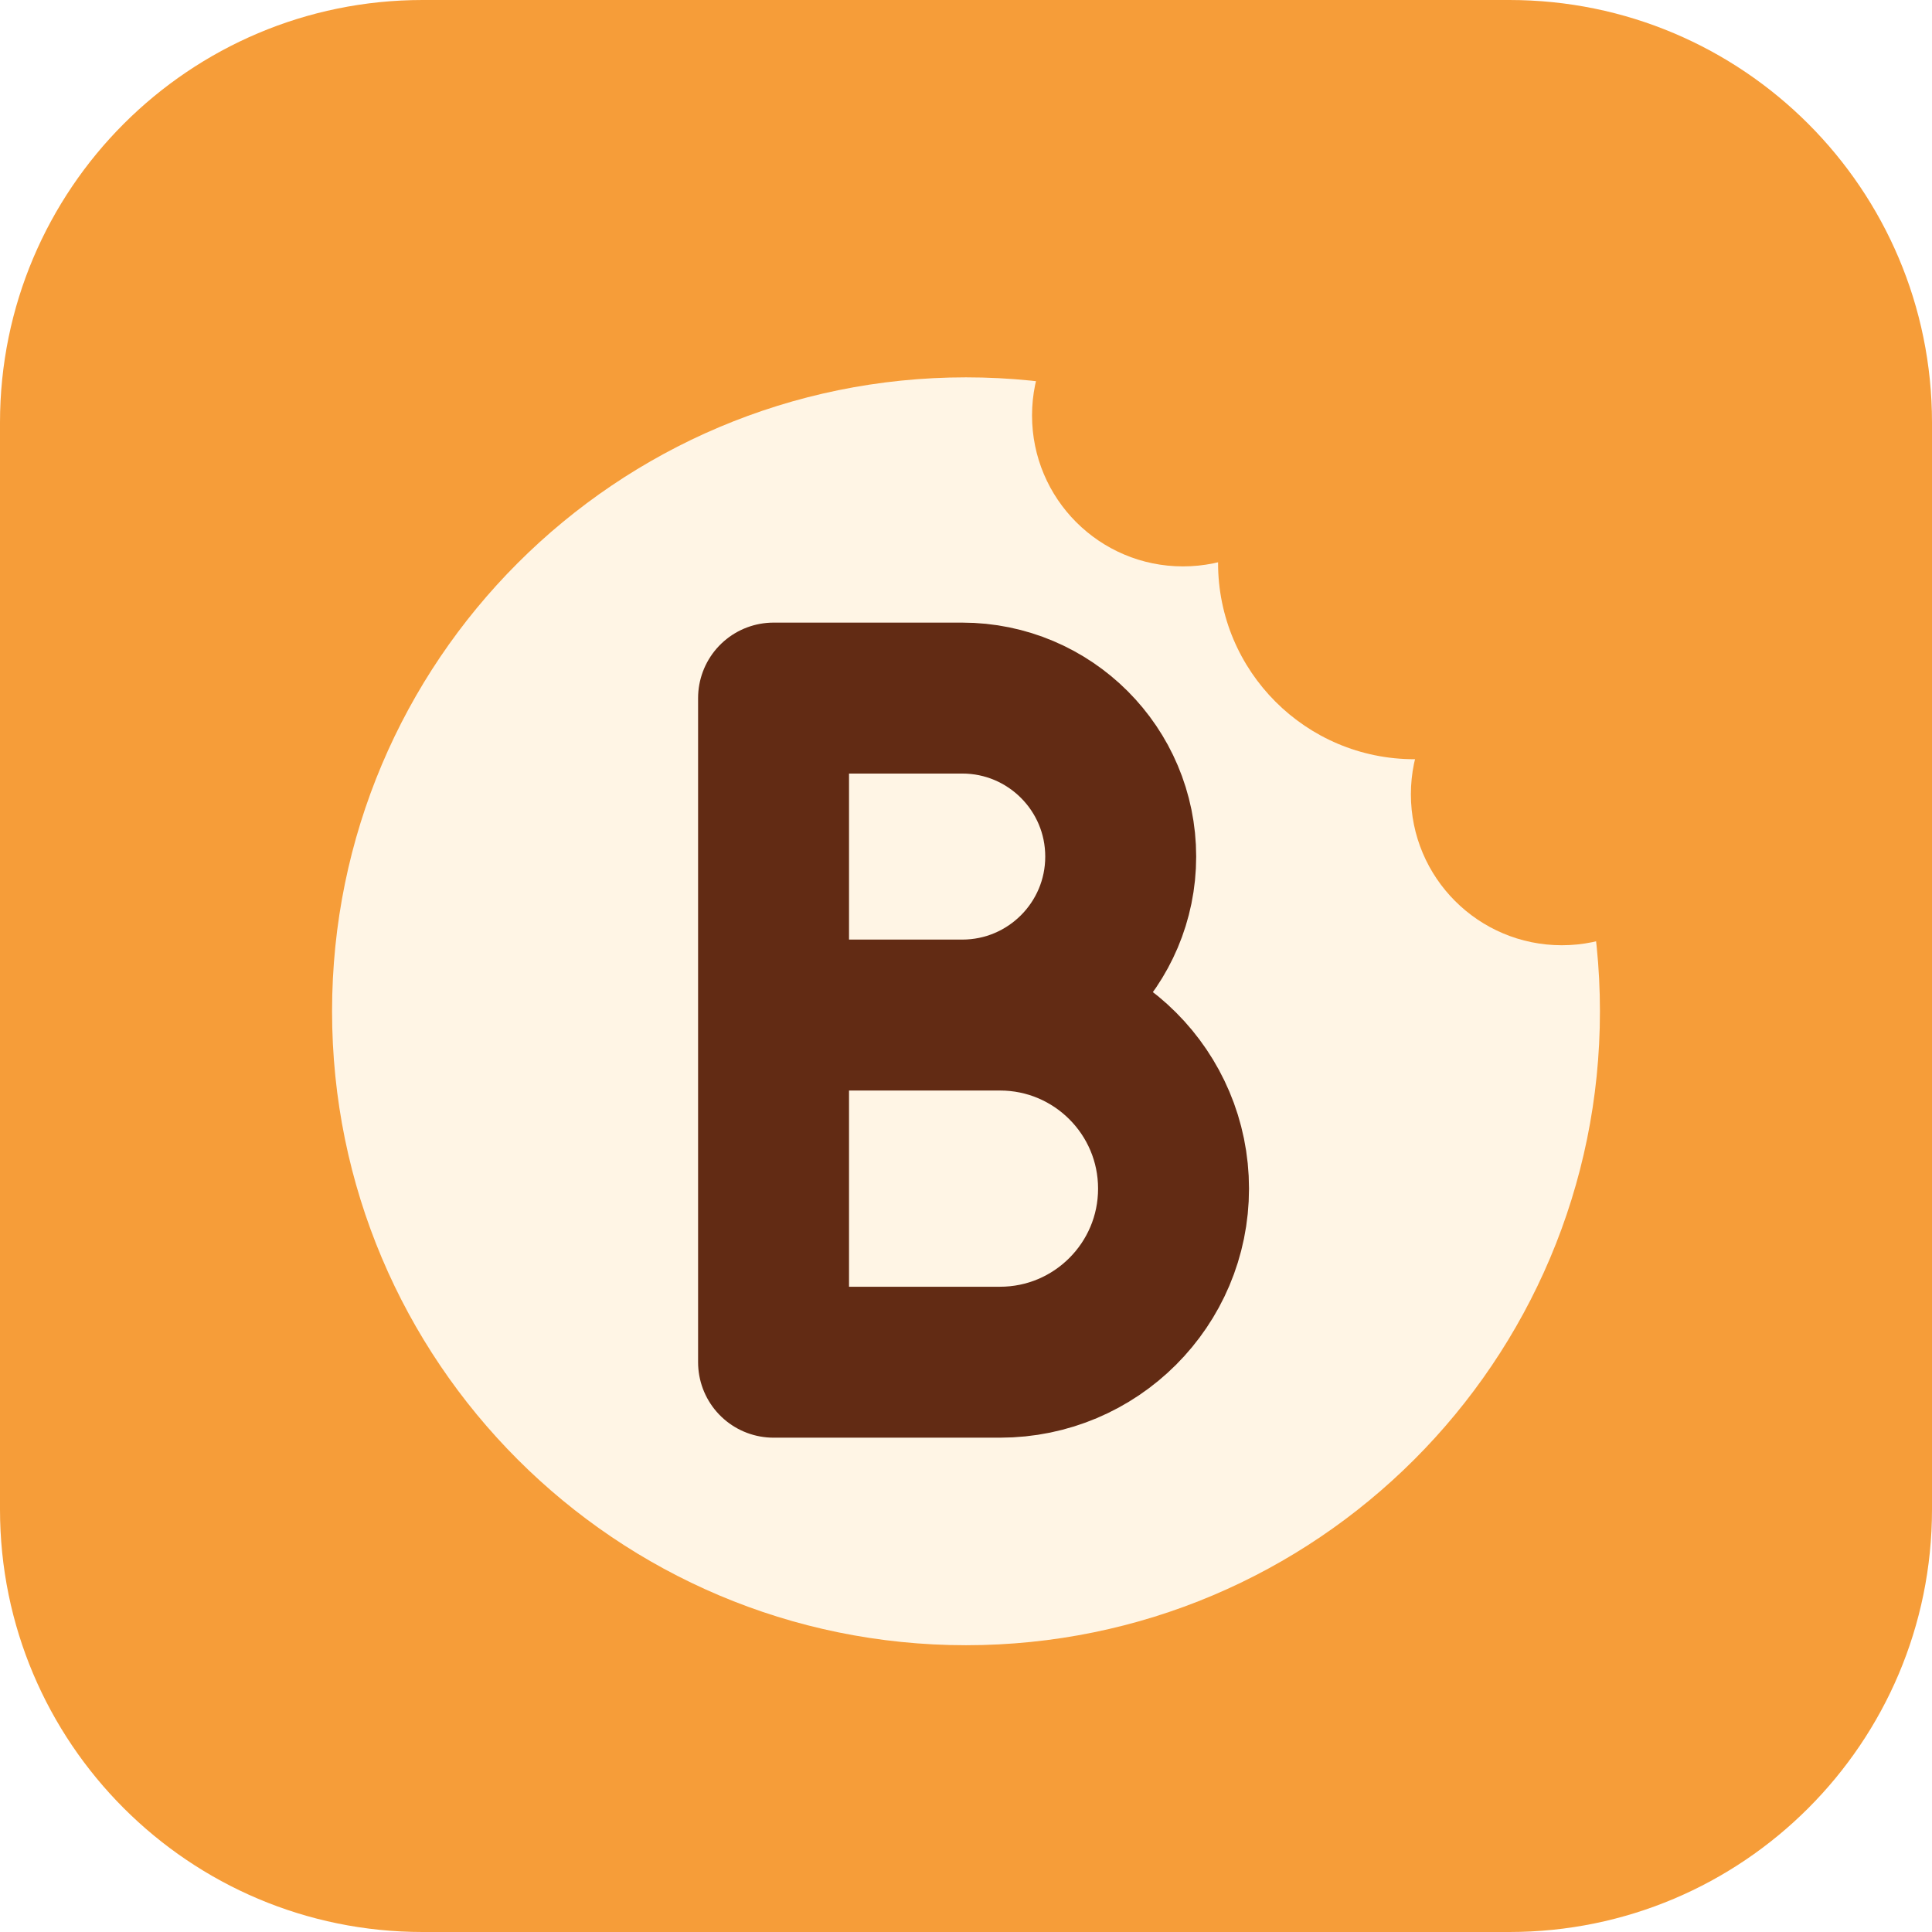
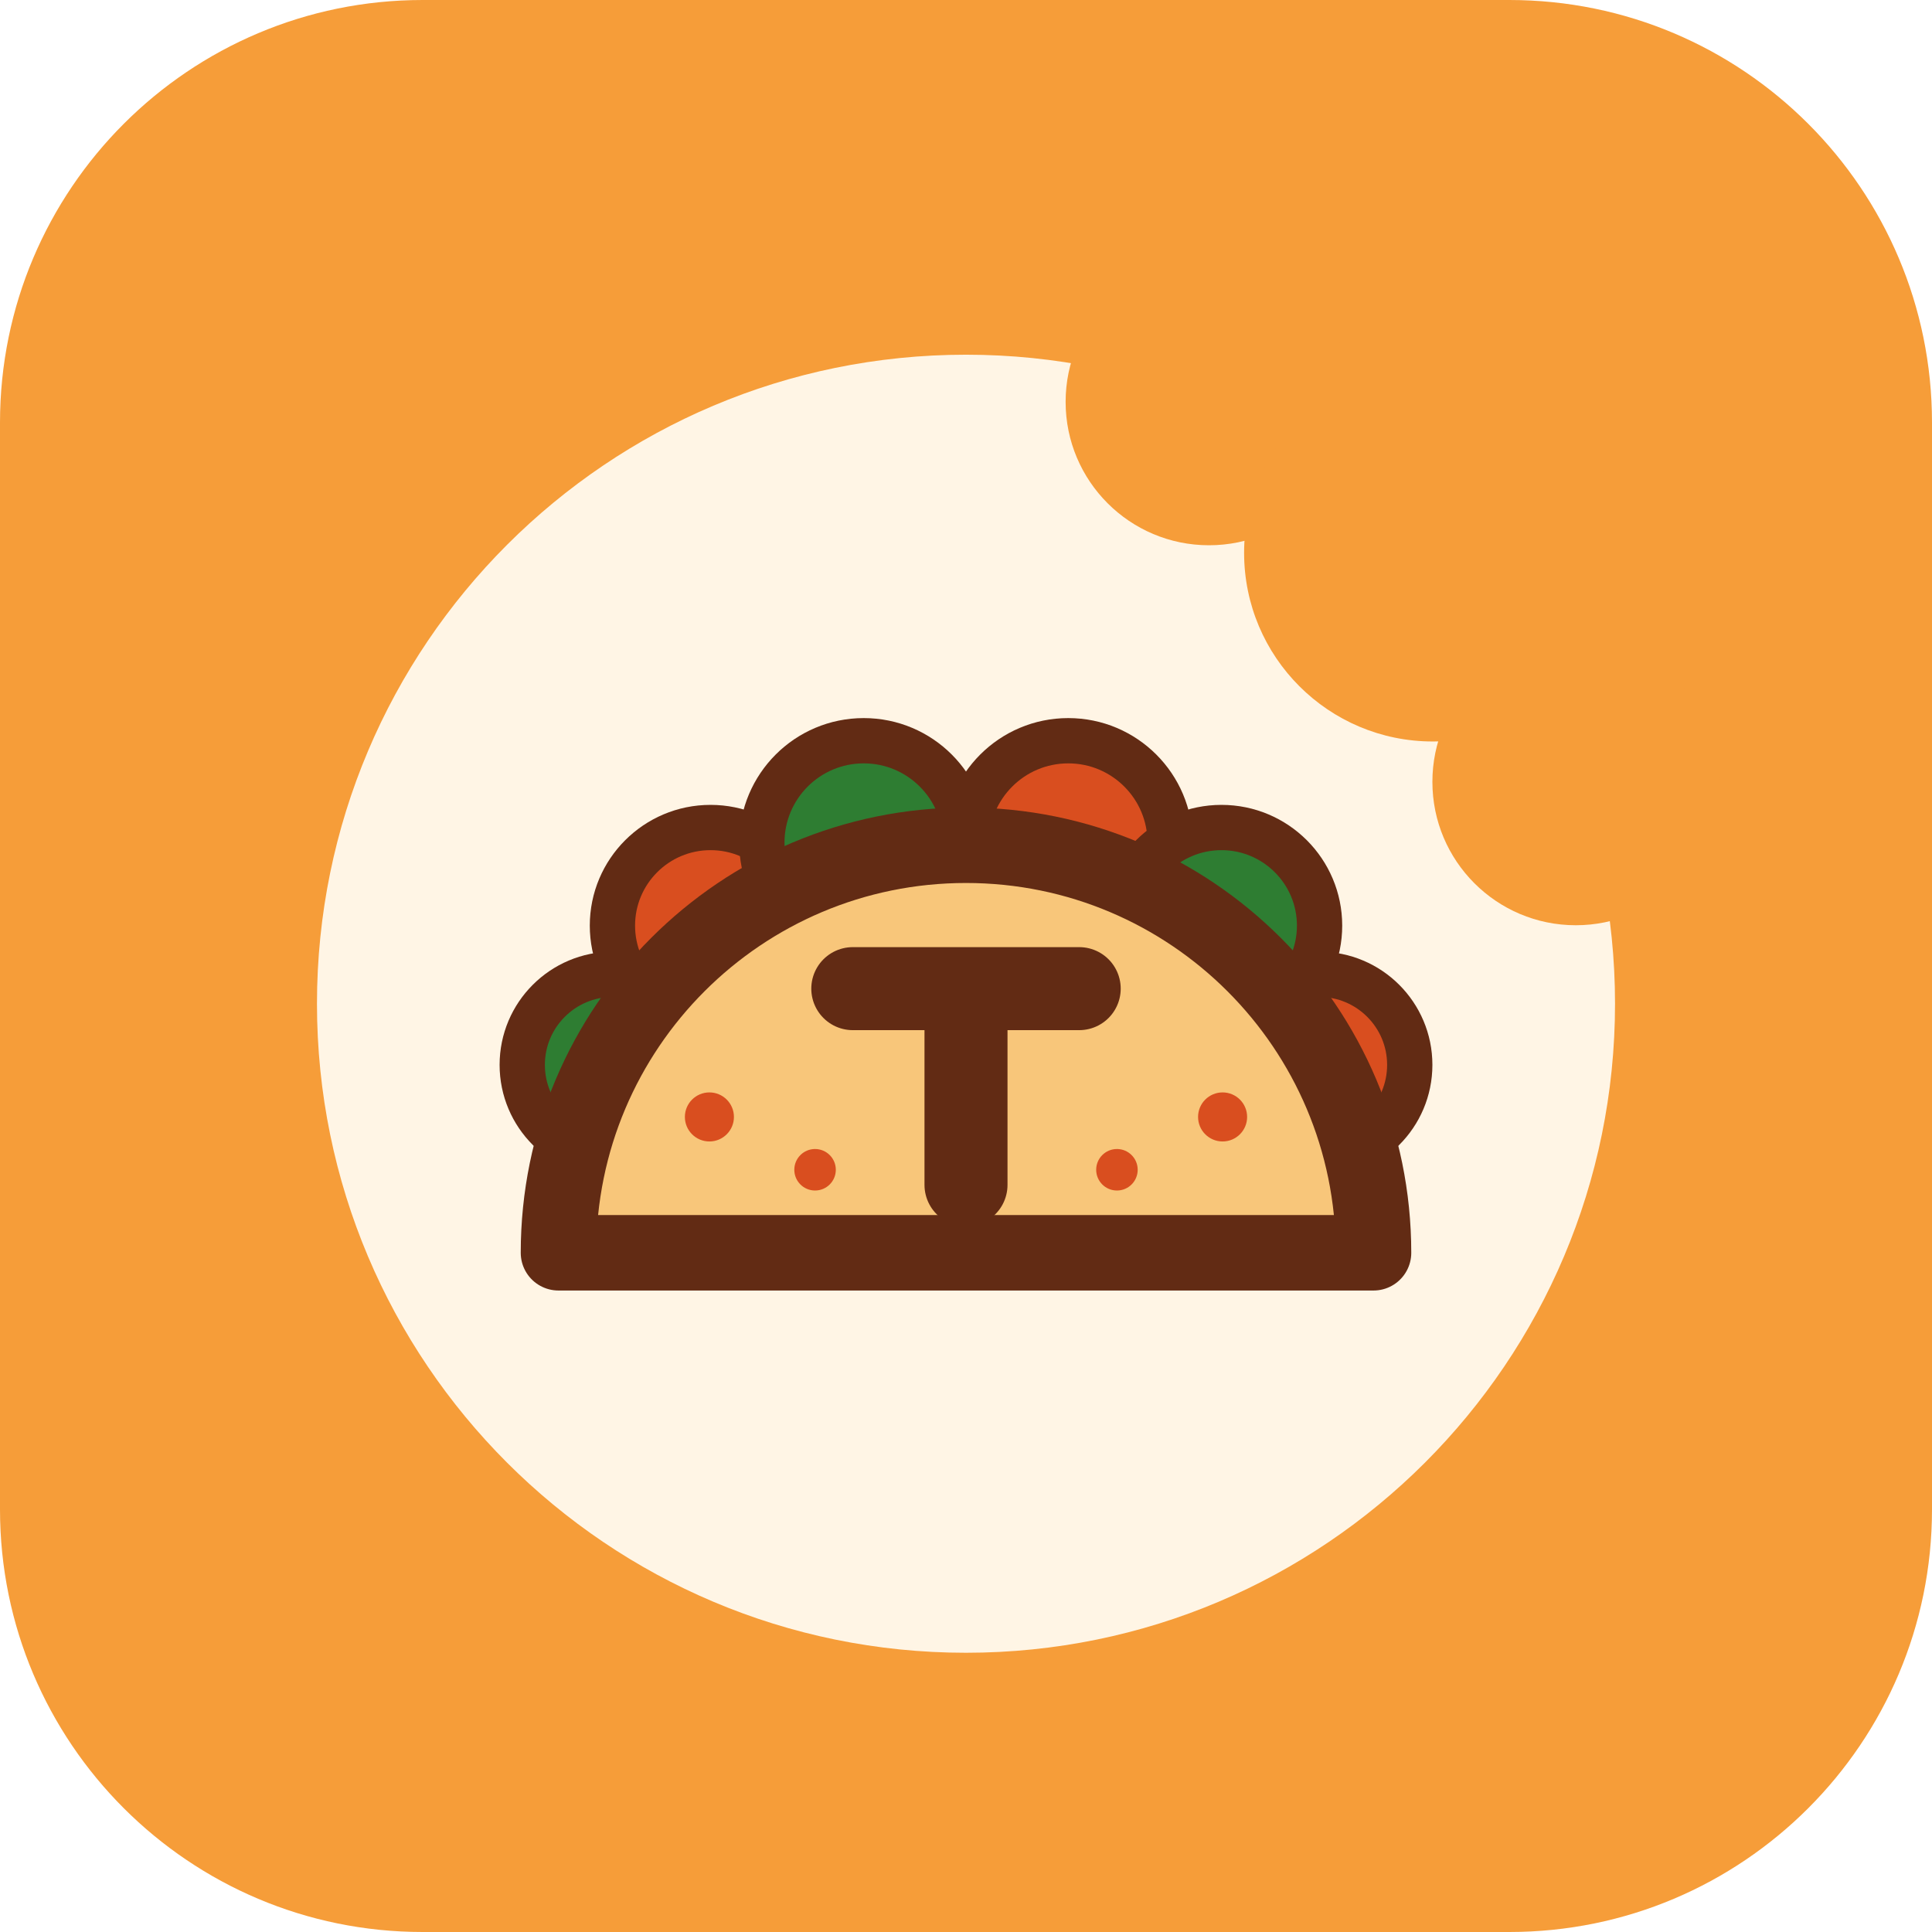
<svg xmlns="http://www.w3.org/2000/svg" width="512" height="512" viewBox="0 0 512 512">
  <rect width="512" height="512" rx="112" fill="#F69D39" />
-   <circle cx="256" cy="268" r="168" fill="#FFF5E5" />
-   <circle cx="313.5" cy="110.1" r="40" fill="#F69D39" />
-   <circle cx="374.8" cy="149.2" r="52" fill="#F69D39" />
-   <circle cx="413.9" cy="210.5" r="40" fill="#F69D39" />
-   <path d="M205 185 V361 M205 185 H255 A42 42 0 0 1 255 269 H205 M205 269 H265 A46 46 0 0 1 265 361 H205" fill="none" stroke="#622B14" stroke-width="40" stroke-linecap="round" stroke-linejoin="round" />
+   <circle cx="256" cy="266" r="172" fill="#FFF5E5" />
+   <circle cx="320.4" cy="106.5" r="38" fill="#F69D39" />
+   <circle cx="379.7" cy="146.5" r="50" fill="#F69D39" />
+   <circle cx="417.6" cy="207.2" r="38" fill="#F69D39" />
+   <circle cx="162.4" cy="282.2" r="24" fill="#2E7D32" stroke="#622B14" stroke-width="12" />
+   <circle cx="188.3" cy="245.3" r="26" fill="#D94E1F" stroke="#622B14" stroke-width="12" />
+   <circle cx="228.9" cy="223.3" r="27" fill="#2E7D32" stroke="#622B14" stroke-width="12" />
+   <circle cx="283.1" cy="223.3" r="27" fill="#D94E1F" stroke="#622B14" stroke-width="12" />
+   <circle cx="323.7" cy="245.3" r="26" fill="#2E7D32" stroke="#622B14" stroke-width="12" />
+   <circle cx="349.6" cy="282.2" r="24" fill="#D94E1F" stroke="#622B14" stroke-width="12" />
+   <path d="M 148 332 A 108 108 0 0 1 364 332 Z" fill="#F8C67A" stroke="#622B14" stroke-width="20" stroke-linejoin="round" />
+   <circle cx="188" cy="296" r="6.5" fill="#D94E1F" />
+   <circle cx="324" cy="296" r="6.5" fill="#D94E1F" />
+   <circle cx="216" cy="310" r="5.5" fill="#D94E1F" />
+   <circle cx="296" cy="310" r="5.5" fill="#D94E1F" />
+   <path d="M 226 262 H 286 M 256 262 V 314" fill="none" stroke="#622B14" stroke-width="22" stroke-linecap="round" />
</svg>
